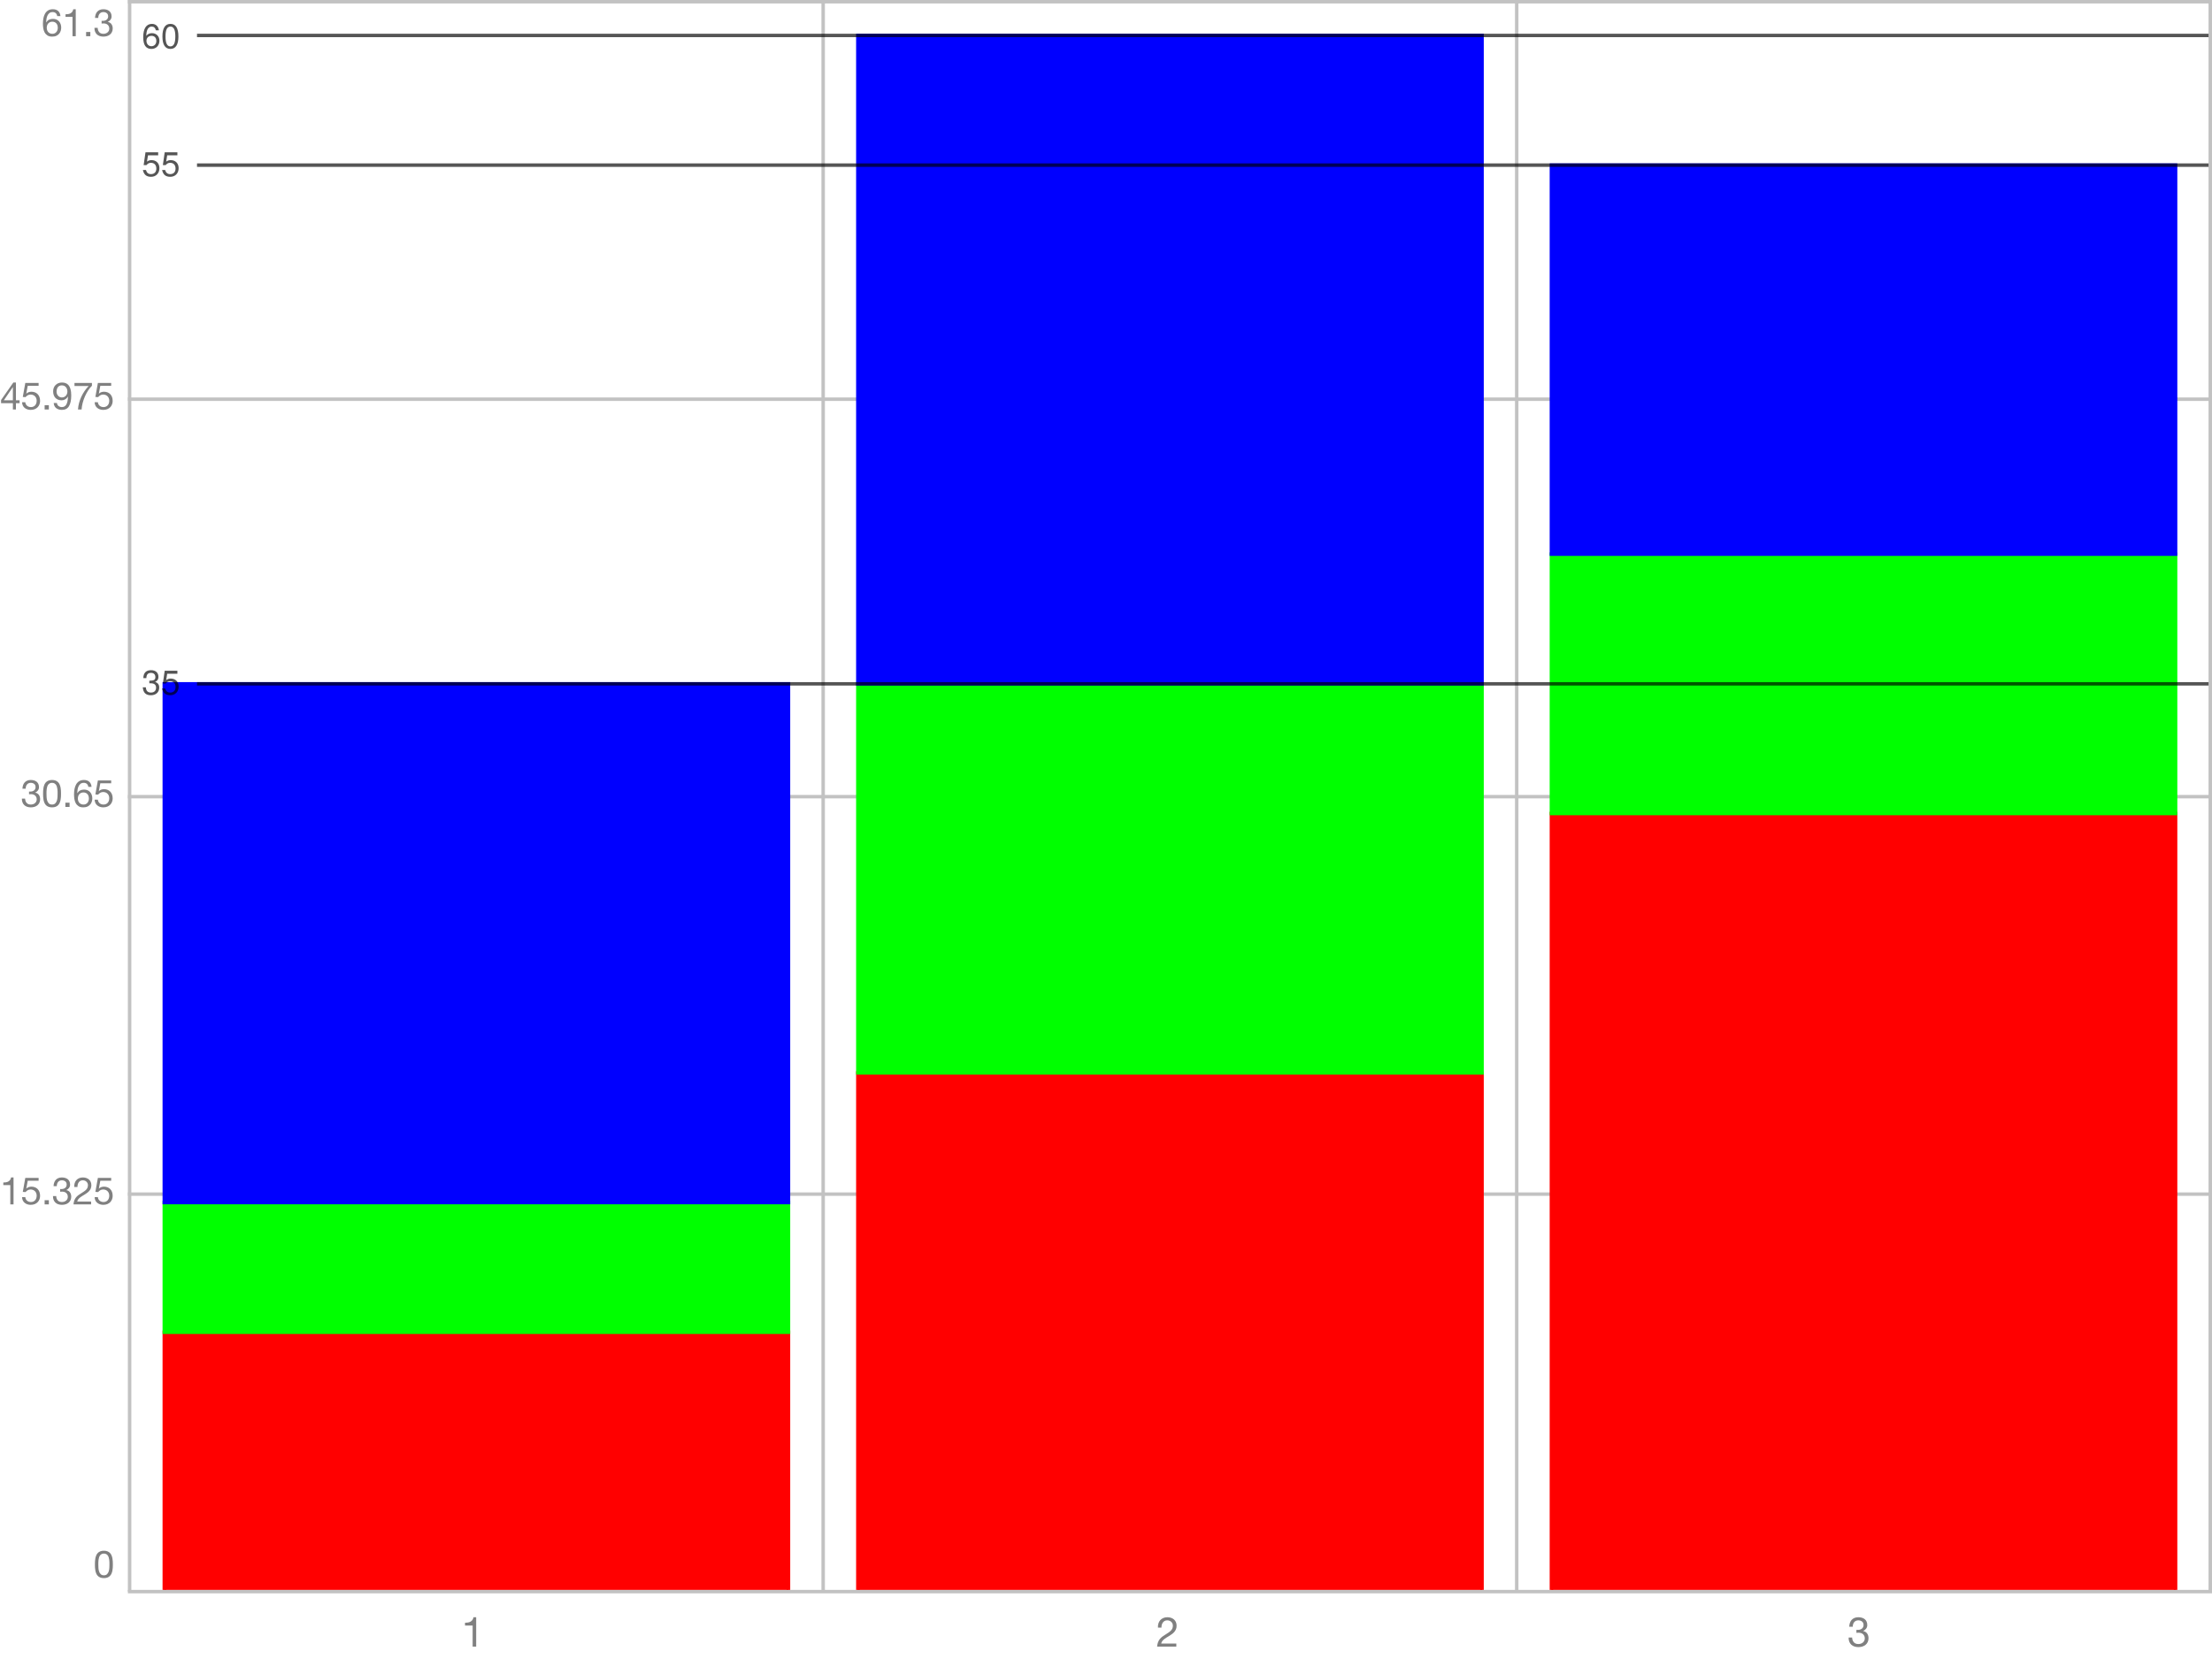
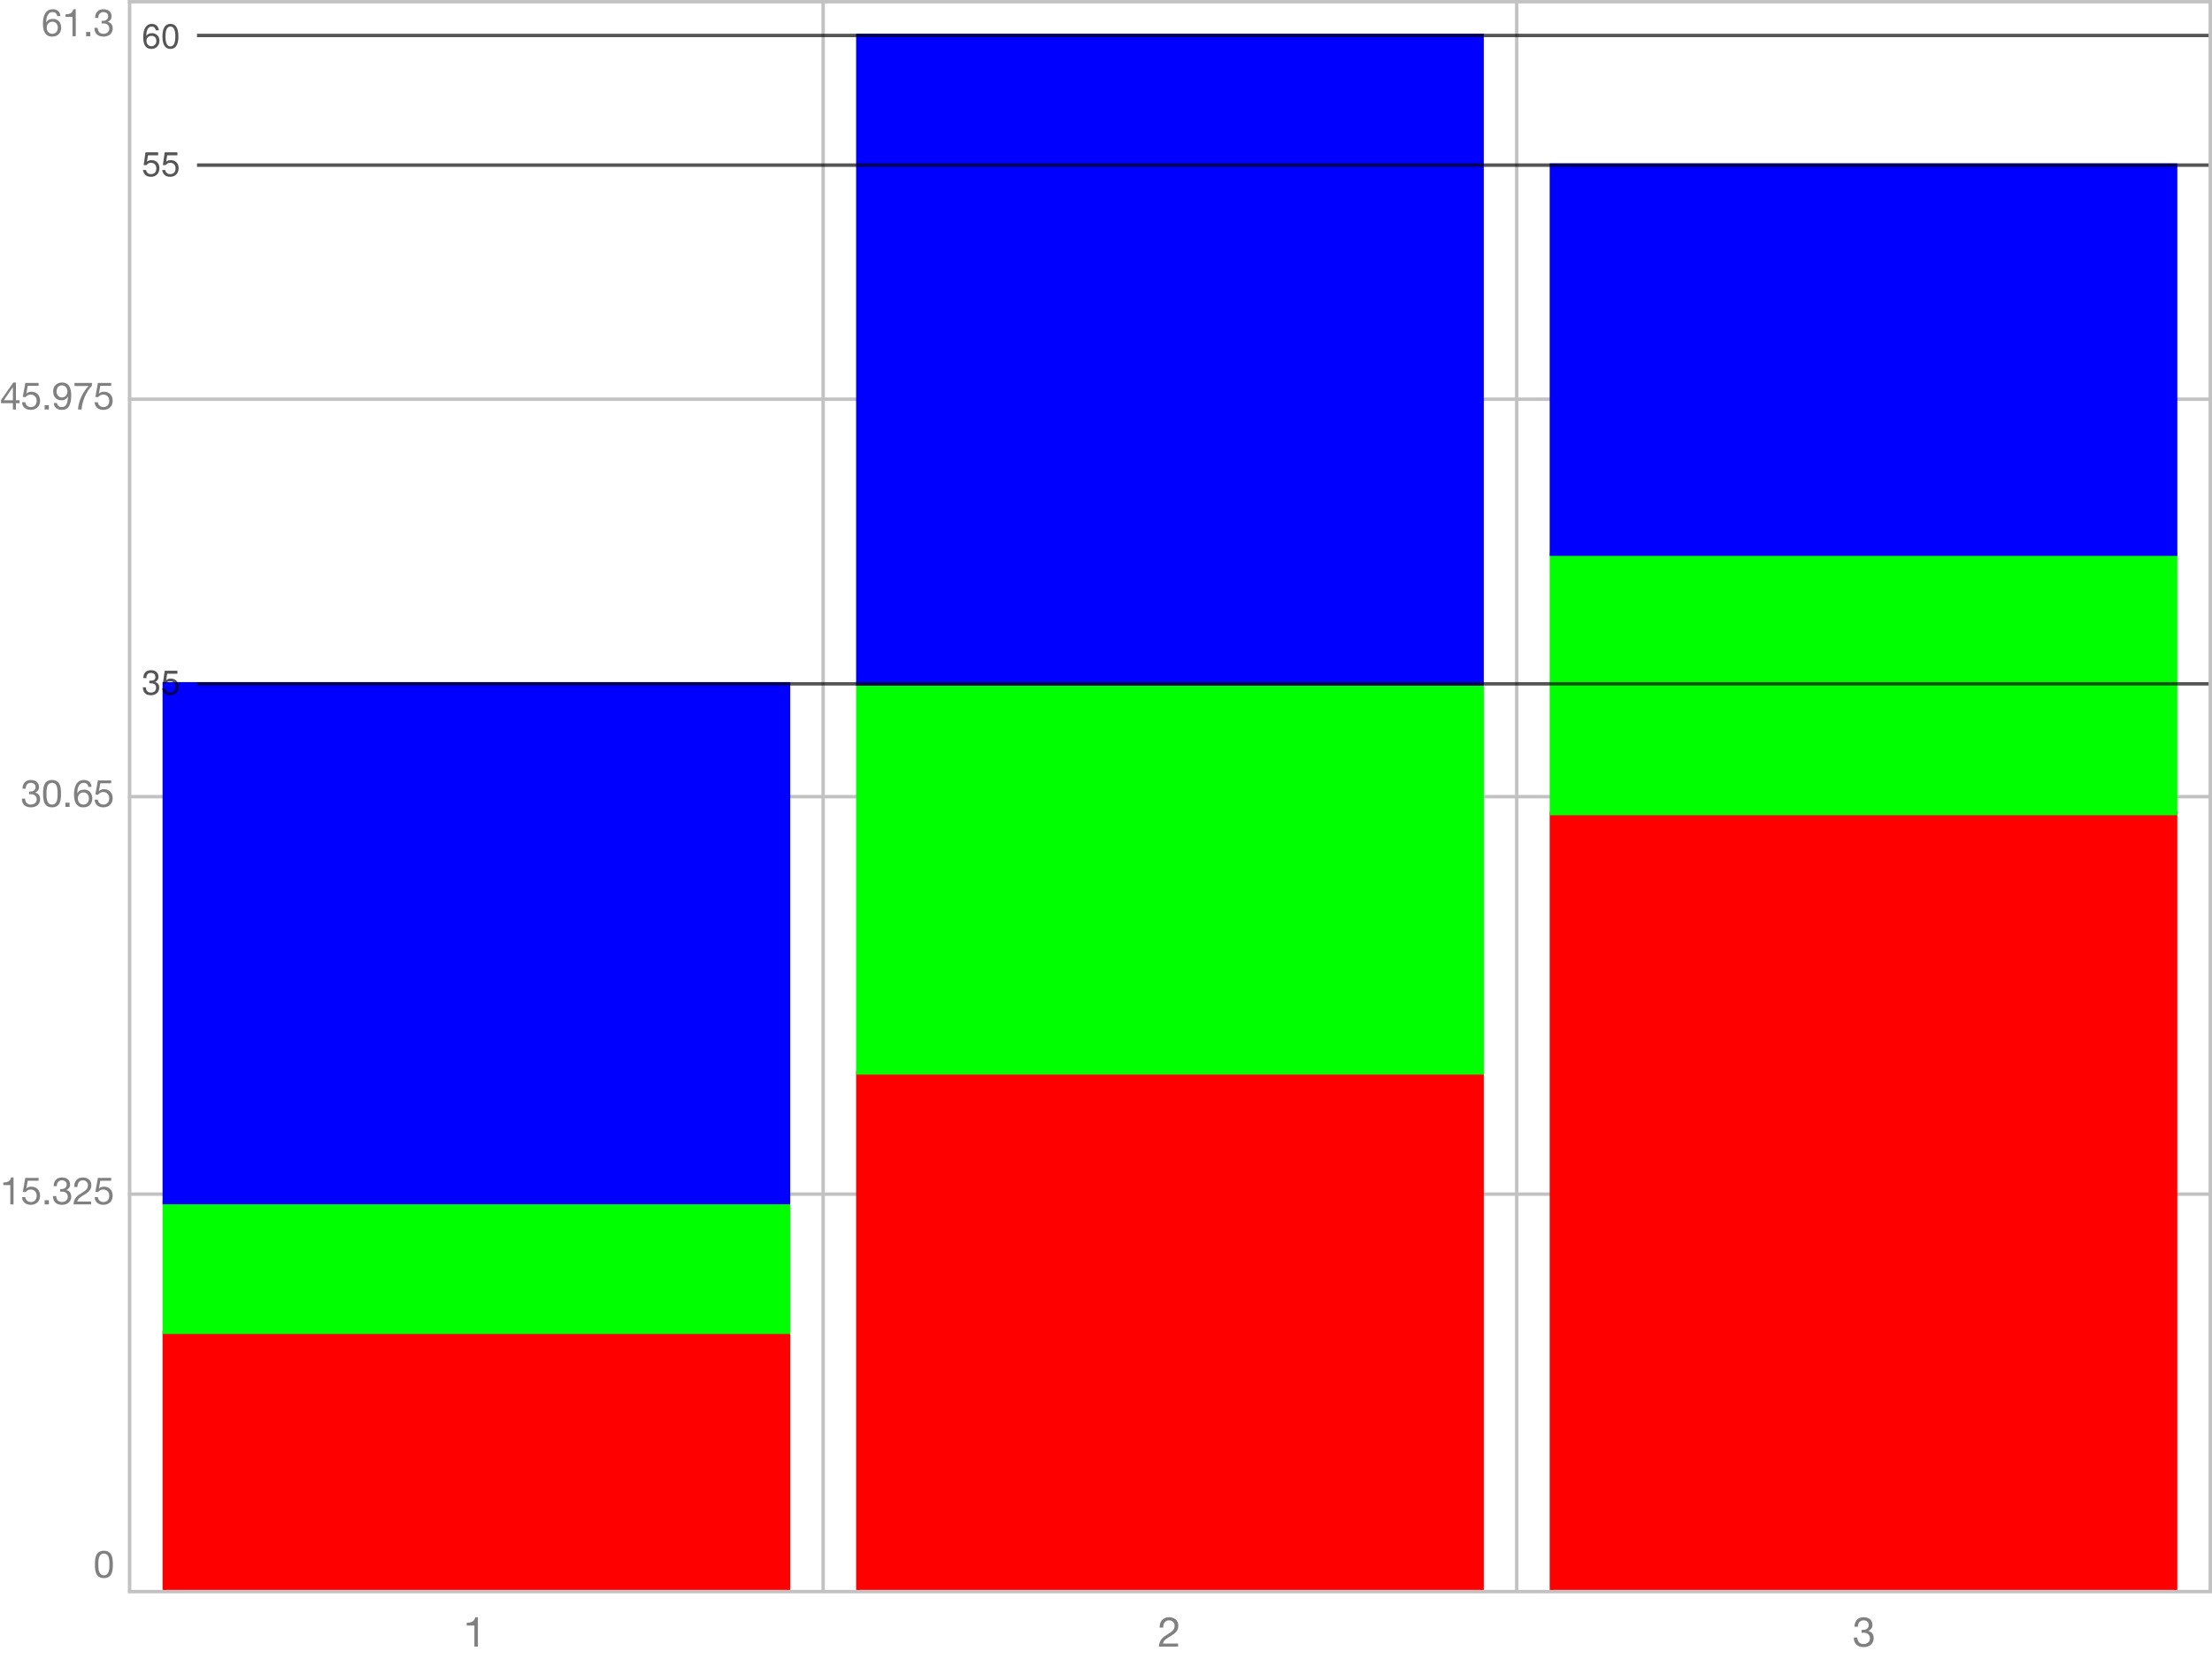
<svg xmlns="http://www.w3.org/2000/svg" color-interpolation="auto" color-rendering="auto" fill="black" fill-opacity="1" font-family="'Dialog'" font-size="12px" font-style="normal" font-weight="normal" height="480" image-rendering="auto" shape-rendering="auto" stroke="black" stroke-dasharray="none" stroke-dashoffset="0" stroke-linecap="square" stroke-linejoin="miter" stroke-miterlimit="10" stroke-opacity="1" stroke-width="1" text-rendering="auto" width="640">
  <defs id="genericDefs" />
  <g>
    <defs id="defs1">
      <clipPath clipPathUnits="userSpaceOnUse" id="clipPath1">
-         <path d="M0 0 L200 0 L200 15 L0 15 L0 0 Z" />
+         <path d="M0 0 L7 0 L7 15 L0 15 L0 0 Z" />
      </clipPath>
      <clipPath clipPathUnits="userSpaceOnUse" id="clipPath2">
        <path d="M0 0 L33 0 L33 14 L0 14 L0 0 Z" />
      </clipPath>
      <clipPath clipPathUnits="userSpaceOnUse" id="clipPath3">
        <path d="M38 1 L639 1 L639 460 L38 460 L38 1 Z" />
      </clipPath>
      <clipPath clipPathUnits="userSpaceOnUse" id="clipPath4">
        <path d="M0 0 L0 13 L12 13 L12 0 Z" />
      </clipPath>
    </defs>
    <g color-interpolation="linearRGB" color-rendering="optimizeQuality" fill="rgb(194,194,194)" image-rendering="optimizeQuality" stroke="rgb(194,194,194)">
      <line fill="none" x1="37.5" x2="639.5" y1="0.5" y2="0.5" />
      <line fill="none" x1="37.5" x2="639.5" y1="115.5" y2="115.5" />
      <line fill="none" x1="37.5" x2="639.5" y1="230.5" y2="230.5" />
      <line fill="none" x1="37.5" x2="639.5" y1="345.5" y2="345.5" />
      <line fill="none" x1="37.5" x2="639.5" y1="460.5" y2="460.5" />
      <line fill="none" x1="37.5" x2="37.5" y1="0.5" y2="460" />
      <line fill="none" x1="238.167" x2="238.167" y1="0.5" y2="460" />
      <line fill="none" x1="438.833" x2="438.833" y1="0.5" y2="460" />
      <line fill="none" x1="639.5" x2="639.5" y1="0.5" y2="460" />
    </g>
-     <g color-interpolation="linearRGB" color-rendering="optimizeQuality" fill="gray" font-family="'Helvetica Neue'" image-rendering="optimizeQuality" stroke="gray" transform="translate(37,465)">
-       <path clip-path="url(#clipPath1)" d="M100.772 11.424 L100.772 2.916 L99.992 2.916 Q99.908 3.396 99.68 3.708 Q99.452 4.02 99.122 4.2 Q98.792 4.38 98.384 4.446 Q97.976 4.512 97.544 4.512 L97.544 5.328 L99.752 5.328 L99.752 11.424 Z" stroke="none" />
+     <g color-interpolation="linearRGB" color-rendering="optimizeQuality" fill="gray" font-family="'Helvetica Neue'" image-rendering="optimizeQuality" stroke="gray" transform="translate(134,465)">
+       <path clip-path="url(#clipPath1)" d="M4.272 11.424 L4.272 2.916 L3.492 2.916 Q3.408 3.396 3.18 3.708 Q2.952 4.02 2.622 4.2 Q2.292 4.38 1.884 4.446 Q1.476 4.512 1.044 4.512 L1.044 5.328 L3.252 5.328 L3.252 11.424 Z" stroke="none" />
    </g>
-     <g color-interpolation="linearRGB" color-rendering="optimizeQuality" fill="gray" font-family="'Helvetica Neue'" image-rendering="optimizeQuality" stroke="gray" transform="translate(238,465)">
-       <path clip-path="url(#clipPath1)" d="M97.028 5.928 L98.048 5.928 Q98.036 5.544 98.126 5.166 Q98.216 4.788 98.42 4.488 Q98.624 4.188 98.942 4.002 Q99.26 3.816 99.704 3.816 Q100.04 3.816 100.34 3.924 Q100.64 4.032 100.862 4.236 Q101.084 4.44 101.216 4.722 Q101.348 5.004 101.348 5.352 Q101.348 5.796 101.21 6.132 Q101.072 6.468 100.802 6.756 Q100.532 7.044 100.124 7.326 Q99.716 7.608 99.176 7.944 Q98.732 8.208 98.324 8.508 Q97.916 8.808 97.592 9.204 Q97.268 9.6 97.058 10.134 Q96.848 10.668 96.788 11.424 L102.344 11.424 L102.344 10.524 L97.976 10.524 Q98.048 10.128 98.282 9.822 Q98.516 9.516 98.846 9.252 Q99.176 8.988 99.572 8.754 Q99.968 8.52 100.364 8.28 Q100.76 8.028 101.132 7.752 Q101.504 7.476 101.792 7.134 Q102.08 6.792 102.254 6.36 Q102.428 5.928 102.428 5.364 Q102.428 4.764 102.218 4.308 Q102.008 3.852 101.648 3.546 Q101.288 3.24 100.802 3.078 Q100.316 2.916 99.764 2.916 Q99.092 2.916 98.564 3.144 Q98.036 3.372 97.682 3.774 Q97.328 4.176 97.16 4.728 Q96.992 5.28 97.028 5.928 Z" stroke="none" />
+     <g color-interpolation="linearRGB" color-rendering="optimizeQuality" fill="gray" font-family="'Helvetica Neue'" image-rendering="optimizeQuality" stroke="gray" transform="translate(335,465)">
+       <path clip-path="url(#clipPath1)" d="M0.528 5.928 L1.548 5.928 Q1.536 5.544 1.626 5.166 Q1.716 4.788 1.92 4.488 Q2.124 4.188 2.442 4.002 Q2.76 3.816 3.204 3.816 Q3.54 3.816 3.84 3.924 Q4.14 4.032 4.362 4.236 Q4.584 4.44 4.716 4.722 Q4.848 5.004 4.848 5.352 Q4.848 5.796 4.71 6.132 Q4.572 6.468 4.302 6.756 Q4.032 7.044 3.624 7.326 Q3.216 7.608 2.676 7.944 Q2.232 8.208 1.824 8.508 Q1.416 8.808 1.092 9.204 Q0.768 9.6 0.558 10.134 Q0.348 10.668 0.288 11.424 L5.844 11.424 L5.844 10.524 L1.476 10.524 Q1.548 10.128 1.782 9.822 Q2.016 9.516 2.346 9.252 Q2.676 8.988 3.072 8.754 Q3.468 8.52 3.864 8.28 Q4.26 8.028 4.632 7.752 Q5.004 7.476 5.292 7.134 Q5.58 6.792 5.754 6.36 Q5.928 5.928 5.928 5.364 Q5.928 4.764 5.718 4.308 Q5.508 3.852 5.148 3.546 Q4.788 3.24 4.302 3.078 Q3.816 2.916 3.264 2.916 Q2.592 2.916 2.064 3.144 Q1.536 3.372 1.182 3.774 Q0.828 4.176 0.66 4.728 Q0.492 5.28 0.528 5.928 Z" stroke="none" />
    </g>
-     <g color-interpolation="linearRGB" color-rendering="optimizeQuality" fill="gray" font-family="'Helvetica Neue'" image-rendering="optimizeQuality" stroke="gray" transform="translate(438,465)">
-       <path clip-path="url(#clipPath1)" d="M99.116 6.564 L99.116 7.428 Q99.404 7.392 99.728 7.392 Q100.112 7.392 100.442 7.494 Q100.772 7.596 101.012 7.806 Q101.252 8.016 101.396 8.322 Q101.54 8.628 101.54 9.024 Q101.54 9.408 101.39 9.714 Q101.24 10.02 100.988 10.23 Q100.736 10.44 100.4 10.554 Q100.064 10.668 99.692 10.668 Q98.816 10.668 98.36 10.146 Q97.904 9.624 97.88 8.796 L96.86 8.796 Q96.848 9.456 97.046 9.972 Q97.244 10.488 97.616 10.842 Q97.988 11.196 98.516 11.376 Q99.044 11.556 99.692 11.556 Q100.292 11.556 100.826 11.394 Q101.36 11.232 101.756 10.908 Q102.152 10.584 102.386 10.098 Q102.62 9.612 102.62 8.976 Q102.62 8.208 102.242 7.644 Q101.864 7.08 101.084 6.912 L101.084 6.888 Q101.588 6.66 101.924 6.216 Q102.26 5.772 102.26 5.196 Q102.26 4.608 102.062 4.176 Q101.864 3.744 101.516 3.468 Q101.168 3.192 100.694 3.054 Q100.22 2.916 99.668 2.916 Q99.032 2.916 98.546 3.12 Q98.06 3.324 97.736 3.684 Q97.412 4.044 97.238 4.548 Q97.064 5.052 97.04 5.664 L98.06 5.664 Q98.06 5.292 98.156 4.956 Q98.252 4.62 98.45 4.368 Q98.648 4.116 98.954 3.966 Q99.26 3.816 99.668 3.816 Q100.316 3.816 100.748 4.158 Q101.18 4.5 101.18 5.184 Q101.18 5.52 101.048 5.784 Q100.916 6.048 100.694 6.222 Q100.472 6.396 100.178 6.486 Q99.884 6.576 99.56 6.576 L99.344 6.576 Q99.284 6.576 99.224 6.576 Q99.176 6.576 99.116 6.564 Z" stroke="none" />
+     <g color-interpolation="linearRGB" color-rendering="optimizeQuality" fill="gray" font-family="'Helvetica Neue'" image-rendering="optimizeQuality" stroke="gray" transform="translate(536,465)">
+       <path clip-path="url(#clipPath1)" d="M2.616 6.564 L2.616 7.428 Q2.904 7.392 3.228 7.392 Q3.612 7.392 3.942 7.494 Q4.272 7.596 4.512 7.806 Q4.752 8.016 4.896 8.322 Q5.04 8.628 5.04 9.024 Q5.04 9.408 4.89 9.714 Q4.74 10.02 4.488 10.23 Q4.236 10.44 3.9 10.554 Q3.564 10.668 3.192 10.668 Q2.316 10.668 1.86 10.146 Q1.404 9.624 1.38 8.796 L0.36 8.796 Q0.348 9.456 0.546 9.972 Q0.744 10.488 1.116 10.842 Q1.488 11.196 2.016 11.376 Q2.544 11.556 3.192 11.556 Q3.792 11.556 4.326 11.394 Q4.86 11.232 5.256 10.908 Q5.652 10.584 5.886 10.098 Q6.12 9.612 6.12 8.976 Q6.12 8.208 5.742 7.644 Q5.364 7.08 4.584 6.912 L4.584 6.888 Q5.088 6.66 5.424 6.216 Q5.76 5.772 5.76 5.196 Q5.76 4.608 5.562 4.176 Q5.364 3.744 5.016 3.468 Q4.668 3.192 4.194 3.054 Q3.72 2.916 3.168 2.916 Q2.532 2.916 2.046 3.12 Q1.56 3.324 1.236 3.684 Q0.912 4.044 0.738 4.548 Q0.564 5.052 0.54 5.664 L1.56 5.664 Q1.56 5.292 1.656 4.956 Q1.752 4.62 1.95 4.368 Q2.148 4.116 2.454 3.966 Q2.76 3.816 3.168 3.816 Q3.816 3.816 4.248 4.158 Q4.68 4.5 4.68 5.184 Q4.68 5.52 4.548 5.784 Q4.416 6.048 4.194 6.222 Q3.972 6.396 3.678 6.486 Q3.384 6.576 3.06 6.576 L2.844 6.576 Q2.784 6.576 2.724 6.576 Q2.676 6.576 2.616 6.564 Z" stroke="none" />
    </g>
    <g color-interpolation="linearRGB" color-rendering="optimizeQuality" fill="gray" font-family="'Helvetica Neue'" font-size="11px" image-rendering="optimizeQuality" stroke="gray" transform="translate(0,446)">
      <path clip-path="url(#clipPath2)" d="M28.452 6.633 Q28.452 6.347 28.457 6 Q28.463 5.654 28.512 5.308 Q28.562 4.961 28.655 4.631 Q28.749 4.301 28.93 4.053 Q29.112 3.806 29.387 3.652 Q29.662 3.498 30.058 3.498 Q30.454 3.498 30.729 3.652 Q31.004 3.806 31.186 4.053 Q31.367 4.301 31.46 4.631 Q31.554 4.961 31.604 5.308 Q31.653 5.654 31.659 6 Q31.664 6.347 31.664 6.633 Q31.664 7.073 31.637 7.617 Q31.609 8.162 31.46 8.64 Q31.312 9.119 30.982 9.449 Q30.652 9.779 30.058 9.779 Q29.464 9.779 29.134 9.449 Q28.804 9.119 28.655 8.64 Q28.507 8.162 28.48 7.617 Q28.452 7.073 28.452 6.633 ZM27.462 6.644 Q27.462 7.073 27.484 7.535 Q27.506 7.997 27.594 8.437 Q27.682 8.877 27.847 9.268 Q28.012 9.658 28.298 9.955 Q28.584 10.252 29.018 10.422 Q29.453 10.593 30.058 10.593 Q30.674 10.593 31.103 10.422 Q31.532 10.252 31.818 9.955 Q32.104 9.658 32.269 9.268 Q32.434 8.877 32.522 8.437 Q32.61 7.997 32.632 7.535 Q32.654 7.073 32.654 6.644 Q32.654 6.215 32.632 5.753 Q32.61 5.291 32.522 4.851 Q32.434 4.411 32.269 4.015 Q32.104 3.619 31.818 3.322 Q31.532 3.025 31.098 2.849 Q30.663 2.673 30.058 2.673 Q29.453 2.673 29.018 2.849 Q28.584 3.025 28.298 3.322 Q28.012 3.619 27.847 4.015 Q27.682 4.411 27.594 4.851 Q27.506 5.291 27.484 5.753 Q27.462 6.215 27.462 6.644 Z" stroke="none" />
    </g>
    <g color-interpolation="linearRGB" color-rendering="optimizeQuality" fill="gray" font-family="'Helvetica Neue'" font-size="11px" image-rendering="optimizeQuality" stroke="gray" transform="translate(0,338)">
      <path clip-path="url(#clipPath2)" d="M3.916 10.472 L3.916 2.673 L3.201 2.673 Q3.124 3.113 2.915 3.399 Q2.706 3.685 2.404 3.85 Q2.101 4.015 1.727 4.075 Q1.353 4.136 0.957 4.136 L0.957 4.884 L2.981 4.884 L2.981 10.472 ZM11.17 3.63 L11.17 2.805 L7.32 2.805 L6.594 6.853 L7.397 6.897 Q7.672 6.567 8.03 6.364 Q8.387 6.16 8.849 6.16 Q9.245 6.16 9.569 6.292 Q9.894 6.424 10.125 6.66 Q10.356 6.897 10.482 7.221 Q10.609 7.546 10.609 7.931 Q10.609 8.393 10.477 8.739 Q10.345 9.086 10.12 9.317 Q9.894 9.548 9.591 9.664 Q9.289 9.779 8.959 9.779 Q8.607 9.779 8.316 9.675 Q8.024 9.57 7.809 9.377 Q7.595 9.185 7.468 8.927 Q7.342 8.668 7.32 8.371 L6.385 8.371 Q6.396 8.899 6.594 9.317 Q6.792 9.735 7.133 10.015 Q7.474 10.296 7.92 10.444 Q8.365 10.593 8.871 10.593 Q9.553 10.593 10.065 10.379 Q10.576 10.164 10.917 9.801 Q11.258 9.438 11.428 8.97 Q11.599 8.503 11.599 8.008 Q11.599 7.337 11.401 6.837 Q11.203 6.336 10.862 6 Q10.521 5.665 10.059 5.5 Q9.597 5.335 9.08 5.335 Q8.684 5.335 8.283 5.473 Q7.881 5.61 7.628 5.896 L7.606 5.874 L8.024 3.63 ZM12.913 9.251 L12.913 10.472 L14.134 10.472 L14.134 9.251 ZM17.398 6.017 L17.398 6.809 Q17.662 6.776 17.959 6.776 Q18.311 6.776 18.613 6.87 Q18.916 6.963 19.136 7.155 Q19.356 7.348 19.488 7.628 Q19.62 7.909 19.62 8.272 Q19.62 8.624 19.483 8.905 Q19.345 9.185 19.114 9.377 Q18.883 9.57 18.575 9.675 Q18.267 9.779 17.926 9.779 Q17.123 9.779 16.705 9.3 Q16.287 8.822 16.265 8.063 L15.33 8.063 Q15.319 8.668 15.501 9.141 Q15.682 9.614 16.023 9.938 Q16.364 10.263 16.848 10.428 Q17.332 10.593 17.926 10.593 Q18.476 10.593 18.965 10.444 Q19.455 10.296 19.818 9.999 Q20.181 9.702 20.395 9.257 Q20.61 8.811 20.61 8.228 Q20.61 7.524 20.264 7.007 Q19.917 6.49 19.202 6.336 L19.202 6.314 Q19.664 6.105 19.972 5.698 Q20.28 5.291 20.28 4.763 Q20.28 4.224 20.099 3.828 Q19.917 3.432 19.598 3.179 Q19.279 2.926 18.845 2.8 Q18.41 2.673 17.904 2.673 Q17.321 2.673 16.875 2.86 Q16.43 3.047 16.133 3.377 Q15.836 3.707 15.677 4.169 Q15.517 4.631 15.495 5.192 L16.43 5.192 Q16.43 4.851 16.518 4.543 Q16.606 4.235 16.788 4.004 Q16.969 3.773 17.25 3.635 Q17.53 3.498 17.904 3.498 Q18.498 3.498 18.894 3.812 Q19.29 4.125 19.29 4.752 Q19.29 5.06 19.169 5.302 Q19.048 5.544 18.845 5.704 Q18.641 5.863 18.372 5.946 Q18.102 6.028 17.805 6.028 L17.607 6.028 Q17.552 6.028 17.497 6.028 Q17.453 6.028 17.398 6.017 ZM21.484 5.434 L22.419 5.434 Q22.408 5.082 22.491 4.736 Q22.573 4.389 22.76 4.114 Q22.947 3.839 23.238 3.668 Q23.53 3.498 23.937 3.498 Q24.245 3.498 24.52 3.597 Q24.795 3.696 24.998 3.883 Q25.202 4.07 25.323 4.329 Q25.444 4.587 25.444 4.906 Q25.444 5.313 25.317 5.621 Q25.191 5.929 24.944 6.193 Q24.696 6.457 24.322 6.715 Q23.948 6.974 23.453 7.282 Q23.046 7.524 22.672 7.799 Q22.298 8.074 22.001 8.437 Q21.704 8.8 21.512 9.29 Q21.319 9.779 21.264 10.472 L26.357 10.472 L26.357 9.647 L22.353 9.647 Q22.419 9.284 22.634 9.004 Q22.848 8.723 23.151 8.481 Q23.453 8.239 23.816 8.024 Q24.179 7.81 24.542 7.59 Q24.905 7.359 25.246 7.106 Q25.587 6.853 25.851 6.54 Q26.115 6.226 26.274 5.83 Q26.434 5.434 26.434 4.917 Q26.434 4.367 26.241 3.949 Q26.049 3.531 25.719 3.251 Q25.389 2.97 24.944 2.821 Q24.498 2.673 23.992 2.673 Q23.376 2.673 22.892 2.882 Q22.408 3.091 22.084 3.459 Q21.759 3.828 21.605 4.334 Q21.451 4.84 21.484 5.434 ZM32.17 3.63 L32.17 2.805 L28.32 2.805 L27.594 6.853 L28.397 6.897 Q28.672 6.567 29.029 6.364 Q29.387 6.16 29.849 6.16 Q30.245 6.16 30.57 6.292 Q30.894 6.424 31.125 6.66 Q31.356 6.897 31.483 7.221 Q31.609 7.546 31.609 7.931 Q31.609 8.393 31.477 8.739 Q31.345 9.086 31.119 9.317 Q30.894 9.548 30.591 9.664 Q30.289 9.779 29.959 9.779 Q29.607 9.779 29.316 9.675 Q29.024 9.57 28.809 9.377 Q28.595 9.185 28.468 8.927 Q28.342 8.668 28.32 8.371 L27.385 8.371 Q27.396 8.899 27.594 9.317 Q27.792 9.735 28.133 10.015 Q28.474 10.296 28.919 10.444 Q29.365 10.593 29.871 10.593 Q30.553 10.593 31.064 10.379 Q31.576 10.164 31.917 9.801 Q32.258 9.438 32.428 8.97 Q32.599 8.503 32.599 8.008 Q32.599 7.337 32.401 6.837 Q32.203 6.336 31.862 6 Q31.521 5.665 31.059 5.5 Q30.597 5.335 30.08 5.335 Q29.684 5.335 29.282 5.473 Q28.881 5.61 28.628 5.896 L28.606 5.874 L29.024 3.63 Z" stroke="none" />
    </g>
    <g color-interpolation="linearRGB" color-rendering="optimizeQuality" fill="gray" font-family="'Helvetica Neue'" font-size="11px" image-rendering="optimizeQuality" stroke="gray" transform="translate(0,223)">
      <path clip-path="url(#clipPath2)" d="M8.398 6.017 L8.398 6.809 Q8.662 6.776 8.959 6.776 Q9.311 6.776 9.614 6.87 Q9.916 6.963 10.136 7.155 Q10.356 7.348 10.488 7.628 Q10.62 7.909 10.62 8.272 Q10.62 8.624 10.482 8.905 Q10.345 9.185 10.114 9.377 Q9.883 9.57 9.575 9.675 Q9.267 9.779 8.926 9.779 Q8.123 9.779 7.705 9.3 Q7.287 8.822 7.265 8.063 L6.33 8.063 Q6.319 8.668 6.5 9.141 Q6.682 9.614 7.023 9.938 Q7.364 10.263 7.848 10.428 Q8.332 10.593 8.926 10.593 Q9.476 10.593 9.966 10.444 Q10.455 10.296 10.818 9.999 Q11.181 9.702 11.396 9.257 Q11.61 8.811 11.61 8.228 Q11.61 7.524 11.264 7.007 Q10.917 6.49 10.202 6.336 L10.202 6.314 Q10.664 6.105 10.972 5.698 Q11.28 5.291 11.28 4.763 Q11.28 4.224 11.098 3.828 Q10.917 3.432 10.598 3.179 Q10.279 2.926 9.845 2.8 Q9.41 2.673 8.904 2.673 Q8.321 2.673 7.875 2.86 Q7.43 3.047 7.133 3.377 Q6.836 3.707 6.676 4.169 Q6.517 4.631 6.495 5.192 L7.43 5.192 Q7.43 4.851 7.518 4.543 Q7.606 4.235 7.787 4.004 Q7.969 3.773 8.249 3.635 Q8.53 3.498 8.904 3.498 Q9.498 3.498 9.894 3.812 Q10.29 4.125 10.29 4.752 Q10.29 5.06 10.169 5.302 Q10.048 5.544 9.845 5.704 Q9.641 5.863 9.371 5.946 Q9.102 6.028 8.805 6.028 L8.607 6.028 Q8.552 6.028 8.497 6.028 Q8.453 6.028 8.398 6.017 ZM13.452 6.633 Q13.452 6.347 13.457 6 Q13.463 5.654 13.512 5.308 Q13.562 4.961 13.655 4.631 Q13.749 4.301 13.931 4.053 Q14.112 3.806 14.387 3.652 Q14.662 3.498 15.058 3.498 Q15.454 3.498 15.729 3.652 Q16.004 3.806 16.186 4.053 Q16.367 4.301 16.46 4.631 Q16.554 4.961 16.604 5.308 Q16.653 5.654 16.659 6 Q16.664 6.347 16.664 6.633 Q16.664 7.073 16.637 7.617 Q16.609 8.162 16.46 8.64 Q16.312 9.119 15.982 9.449 Q15.652 9.779 15.058 9.779 Q14.464 9.779 14.134 9.449 Q13.804 9.119 13.655 8.64 Q13.507 8.162 13.479 7.617 Q13.452 7.073 13.452 6.633 ZM12.462 6.644 Q12.462 7.073 12.484 7.535 Q12.506 7.997 12.594 8.437 Q12.682 8.877 12.847 9.268 Q13.012 9.658 13.298 9.955 Q13.584 10.252 14.018 10.422 Q14.453 10.593 15.058 10.593 Q15.674 10.593 16.103 10.422 Q16.532 10.252 16.818 9.955 Q17.104 9.658 17.269 9.268 Q17.434 8.877 17.522 8.437 Q17.61 7.997 17.632 7.535 Q17.654 7.073 17.654 6.644 Q17.654 6.215 17.632 5.753 Q17.61 5.291 17.522 4.851 Q17.434 4.411 17.269 4.015 Q17.104 3.619 16.818 3.322 Q16.532 3.025 16.098 2.849 Q15.663 2.673 15.058 2.673 Q14.453 2.673 14.018 2.849 Q13.584 3.025 13.298 3.322 Q13.012 3.619 12.847 4.015 Q12.682 4.411 12.594 4.851 Q12.506 5.291 12.484 5.753 Q12.462 6.215 12.462 6.644 ZM18.913 9.251 L18.913 10.472 L20.134 10.472 L20.134 9.251 ZM25.554 4.664 L26.489 4.664 Q26.401 3.696 25.829 3.184 Q25.257 2.673 24.289 2.673 Q23.453 2.673 22.903 3.025 Q22.353 3.377 22.023 3.96 Q21.693 4.543 21.555 5.296 Q21.418 6.05 21.418 6.853 Q21.418 7.469 21.512 8.129 Q21.605 8.789 21.891 9.339 Q22.177 9.889 22.705 10.241 Q23.233 10.593 24.102 10.593 Q24.839 10.593 25.34 10.345 Q25.84 10.098 26.142 9.719 Q26.445 9.339 26.577 8.877 Q26.709 8.415 26.709 7.986 Q26.709 7.447 26.544 6.985 Q26.379 6.523 26.076 6.182 Q25.774 5.841 25.328 5.649 Q24.883 5.456 24.322 5.456 Q23.684 5.456 23.195 5.698 Q22.705 5.94 22.375 6.479 L22.353 6.457 Q22.364 6.006 22.441 5.489 Q22.518 4.972 22.721 4.527 Q22.925 4.081 23.288 3.789 Q23.651 3.498 24.245 3.498 Q24.806 3.498 25.147 3.817 Q25.488 4.136 25.554 4.664 ZM24.146 6.281 Q24.542 6.281 24.839 6.424 Q25.136 6.567 25.334 6.803 Q25.532 7.04 25.625 7.364 Q25.719 7.689 25.719 8.052 Q25.719 8.393 25.614 8.707 Q25.51 9.02 25.312 9.262 Q25.114 9.504 24.823 9.642 Q24.531 9.779 24.146 9.779 Q23.761 9.779 23.459 9.642 Q23.156 9.504 22.953 9.273 Q22.749 9.042 22.639 8.723 Q22.529 8.404 22.529 8.041 Q22.529 7.678 22.634 7.354 Q22.738 7.029 22.947 6.793 Q23.156 6.556 23.453 6.418 Q23.75 6.281 24.146 6.281 ZM32.17 3.63 L32.17 2.805 L28.32 2.805 L27.594 6.853 L28.397 6.897 Q28.672 6.567 29.029 6.364 Q29.387 6.16 29.849 6.16 Q30.245 6.16 30.57 6.292 Q30.894 6.424 31.125 6.66 Q31.356 6.897 31.483 7.221 Q31.609 7.546 31.609 7.931 Q31.609 8.393 31.477 8.739 Q31.345 9.086 31.119 9.317 Q30.894 9.548 30.591 9.664 Q30.289 9.779 29.959 9.779 Q29.607 9.779 29.316 9.675 Q29.024 9.57 28.809 9.377 Q28.595 9.185 28.468 8.927 Q28.342 8.668 28.32 8.371 L27.385 8.371 Q27.396 8.899 27.594 9.317 Q27.792 9.735 28.133 10.015 Q28.474 10.296 28.919 10.444 Q29.365 10.593 29.871 10.593 Q30.553 10.593 31.064 10.379 Q31.576 10.164 31.917 9.801 Q32.258 9.438 32.428 8.97 Q32.599 8.503 32.599 8.008 Q32.599 7.337 32.401 6.837 Q32.203 6.336 31.862 6 Q31.521 5.665 31.059 5.5 Q30.597 5.335 30.08 5.335 Q29.684 5.335 29.282 5.473 Q28.881 5.61 28.628 5.896 L28.606 5.874 L29.024 3.63 Z" stroke="none" />
    </g>
    <g color-interpolation="linearRGB" color-rendering="optimizeQuality" fill="gray" font-family="'Helvetica Neue'" font-size="11px" image-rendering="optimizeQuality" stroke="gray" transform="translate(0,108)">
      <path clip-path="url(#clipPath2)" d="M3.729 7.821 L1.111 7.821 L3.707 4.004 L3.729 4.004 ZM4.609 7.821 L4.609 2.673 L3.861 2.673 L0.308 7.744 L0.308 8.646 L3.729 8.646 L3.729 10.472 L4.609 10.472 L4.609 8.646 L5.665 8.646 L5.665 7.821 ZM11.17 3.63 L11.17 2.805 L7.32 2.805 L6.594 6.853 L7.397 6.897 Q7.672 6.567 8.03 6.364 Q8.387 6.16 8.849 6.16 Q9.245 6.16 9.569 6.292 Q9.894 6.424 10.125 6.66 Q10.356 6.897 10.482 7.221 Q10.609 7.546 10.609 7.931 Q10.609 8.393 10.477 8.739 Q10.345 9.086 10.12 9.317 Q9.894 9.548 9.591 9.664 Q9.289 9.779 8.959 9.779 Q8.607 9.779 8.316 9.675 Q8.024 9.57 7.809 9.377 Q7.595 9.185 7.468 8.927 Q7.342 8.668 7.32 8.371 L6.385 8.371 Q6.396 8.899 6.594 9.317 Q6.792 9.735 7.133 10.015 Q7.474 10.296 7.92 10.444 Q8.365 10.593 8.871 10.593 Q9.553 10.593 10.065 10.379 Q10.576 10.164 10.917 9.801 Q11.258 9.438 11.428 8.97 Q11.599 8.503 11.599 8.008 Q11.599 7.337 11.401 6.837 Q11.203 6.336 10.862 6 Q10.521 5.665 10.059 5.5 Q9.597 5.335 9.08 5.335 Q8.684 5.335 8.283 5.473 Q7.881 5.61 7.628 5.896 L7.606 5.874 L8.024 3.63 ZM12.913 9.251 L12.913 10.472 L14.134 10.472 L14.134 9.251 ZM16.474 8.591 L15.539 8.591 Q15.627 9.603 16.276 10.098 Q16.925 10.593 17.904 10.593 Q19.323 10.593 19.966 9.509 Q20.61 8.426 20.61 6.402 Q20.61 5.291 20.395 4.571 Q20.181 3.85 19.818 3.432 Q19.455 3.014 18.971 2.844 Q18.487 2.673 17.937 2.673 Q17.376 2.673 16.903 2.86 Q16.43 3.047 16.089 3.382 Q15.748 3.718 15.561 4.186 Q15.374 4.653 15.374 5.214 Q15.374 5.786 15.534 6.27 Q15.693 6.754 16.006 7.095 Q16.32 7.436 16.782 7.628 Q17.244 7.821 17.838 7.821 Q18.41 7.821 18.894 7.529 Q19.378 7.238 19.642 6.743 L19.664 6.765 Q19.62 8.294 19.191 9.037 Q18.762 9.779 17.904 9.779 Q17.343 9.779 16.936 9.471 Q16.529 9.163 16.474 8.591 ZM19.499 5.28 Q19.499 5.621 19.389 5.934 Q19.279 6.248 19.07 6.484 Q18.861 6.721 18.564 6.859 Q18.267 6.996 17.904 6.996 Q17.563 6.996 17.282 6.859 Q17.002 6.721 16.799 6.49 Q16.595 6.259 16.48 5.962 Q16.364 5.665 16.364 5.346 Q16.364 4.983 16.447 4.653 Q16.529 4.323 16.71 4.064 Q16.892 3.806 17.183 3.652 Q17.475 3.498 17.893 3.498 Q18.289 3.498 18.586 3.641 Q18.883 3.784 19.087 4.032 Q19.29 4.279 19.395 4.598 Q19.499 4.917 19.499 5.28 ZM26.599 3.608 L26.599 2.805 L21.55 2.805 L21.55 3.685 L25.642 3.685 Q25.026 4.334 24.492 5.104 Q23.959 5.874 23.552 6.737 Q23.145 7.601 22.887 8.541 Q22.628 9.482 22.562 10.472 L23.607 10.472 Q23.662 9.559 23.915 8.591 Q24.168 7.623 24.57 6.71 Q24.971 5.797 25.488 4.994 Q26.005 4.191 26.599 3.608 ZM32.17 3.63 L32.17 2.805 L28.32 2.805 L27.594 6.853 L28.397 6.897 Q28.672 6.567 29.029 6.364 Q29.387 6.16 29.849 6.16 Q30.245 6.16 30.57 6.292 Q30.894 6.424 31.125 6.66 Q31.356 6.897 31.483 7.221 Q31.609 7.546 31.609 7.931 Q31.609 8.393 31.477 8.739 Q31.345 9.086 31.119 9.317 Q30.894 9.548 30.591 9.664 Q30.289 9.779 29.959 9.779 Q29.607 9.779 29.316 9.675 Q29.024 9.57 28.809 9.377 Q28.595 9.185 28.468 8.927 Q28.342 8.668 28.32 8.371 L27.385 8.371 Q27.396 8.899 27.594 9.317 Q27.792 9.735 28.133 10.015 Q28.474 10.296 28.919 10.444 Q29.365 10.593 29.871 10.593 Q30.553 10.593 31.064 10.379 Q31.576 10.164 31.917 9.801 Q32.258 9.438 32.428 8.97 Q32.599 8.503 32.599 8.008 Q32.599 7.337 32.401 6.837 Q32.203 6.336 31.862 6 Q31.521 5.665 31.059 5.5 Q30.597 5.335 30.08 5.335 Q29.684 5.335 29.282 5.473 Q28.881 5.61 28.628 5.896 L28.606 5.874 L29.024 3.63 Z" stroke="none" />
    </g>
    <g color-interpolation="linearRGB" color-rendering="optimizeQuality" fill="gray" font-family="'Helvetica Neue'" font-size="11px" image-rendering="optimizeQuality" stroke="gray">
      <path clip-path="url(#clipPath2)" d="M16.554 4.664 L17.489 4.664 Q17.401 3.696 16.829 3.184 Q16.257 2.673 15.289 2.673 Q14.453 2.673 13.903 3.025 Q13.353 3.377 13.023 3.96 Q12.693 4.543 12.556 5.296 Q12.418 6.05 12.418 6.853 Q12.418 7.469 12.511 8.129 Q12.605 8.789 12.891 9.339 Q13.177 9.889 13.705 10.241 Q14.233 10.593 15.102 10.593 Q15.839 10.593 16.34 10.345 Q16.84 10.098 17.142 9.719 Q17.445 9.339 17.577 8.877 Q17.709 8.415 17.709 7.986 Q17.709 7.447 17.544 6.985 Q17.379 6.523 17.076 6.182 Q16.774 5.841 16.328 5.649 Q15.883 5.456 15.322 5.456 Q14.684 5.456 14.194 5.698 Q13.705 5.94 13.375 6.479 L13.353 6.457 Q13.364 6.006 13.441 5.489 Q13.518 4.972 13.722 4.527 Q13.925 4.081 14.288 3.789 Q14.651 3.498 15.245 3.498 Q15.806 3.498 16.147 3.817 Q16.488 4.136 16.554 4.664 ZM15.146 6.281 Q15.542 6.281 15.839 6.424 Q16.136 6.567 16.334 6.803 Q16.532 7.04 16.625 7.364 Q16.719 7.689 16.719 8.052 Q16.719 8.393 16.614 8.707 Q16.51 9.02 16.312 9.262 Q16.114 9.504 15.822 9.642 Q15.531 9.779 15.146 9.779 Q14.761 9.779 14.459 9.642 Q14.156 9.504 13.953 9.273 Q13.749 9.042 13.639 8.723 Q13.529 8.404 13.529 8.041 Q13.529 7.678 13.633 7.354 Q13.738 7.029 13.947 6.793 Q14.156 6.556 14.453 6.418 Q14.75 6.281 15.146 6.281 ZM21.916 10.472 L21.916 2.673 L21.201 2.673 Q21.124 3.113 20.915 3.399 Q20.706 3.685 20.404 3.85 Q20.101 4.015 19.727 4.075 Q19.353 4.136 18.957 4.136 L18.957 4.884 L20.981 4.884 L20.981 10.472 ZM24.913 9.251 L24.913 10.472 L26.134 10.472 L26.134 9.251 ZM29.398 6.017 L29.398 6.809 Q29.662 6.776 29.959 6.776 Q30.311 6.776 30.613 6.87 Q30.916 6.963 31.136 7.155 Q31.356 7.348 31.488 7.628 Q31.62 7.909 31.62 8.272 Q31.62 8.624 31.483 8.905 Q31.345 9.185 31.114 9.377 Q30.883 9.57 30.575 9.675 Q30.267 9.779 29.926 9.779 Q29.123 9.779 28.705 9.3 Q28.287 8.822 28.265 8.063 L27.33 8.063 Q27.319 8.668 27.5 9.141 Q27.682 9.614 28.023 9.938 Q28.364 10.263 28.848 10.428 Q29.332 10.593 29.926 10.593 Q30.476 10.593 30.965 10.444 Q31.455 10.296 31.818 9.999 Q32.181 9.702 32.395 9.257 Q32.61 8.811 32.61 8.228 Q32.61 7.524 32.264 7.007 Q31.917 6.49 31.202 6.336 L31.202 6.314 Q31.664 6.105 31.972 5.698 Q32.28 5.291 32.28 4.763 Q32.28 4.224 32.099 3.828 Q31.917 3.432 31.598 3.179 Q31.279 2.926 30.845 2.8 Q30.41 2.673 29.904 2.673 Q29.321 2.673 28.875 2.86 Q28.43 3.047 28.133 3.377 Q27.836 3.707 27.677 4.169 Q27.517 4.631 27.495 5.192 L28.43 5.192 Q28.43 4.851 28.518 4.543 Q28.606 4.235 28.788 4.004 Q28.969 3.773 29.25 3.635 Q29.53 3.498 29.904 3.498 Q30.498 3.498 30.894 3.812 Q31.29 4.125 31.29 4.752 Q31.29 5.06 31.169 5.302 Q31.048 5.544 30.845 5.704 Q30.641 5.863 30.372 5.946 Q30.102 6.028 29.805 6.028 L29.607 6.028 Q29.552 6.028 29.497 6.028 Q29.453 6.028 29.398 6.017 Z" stroke="none" />
    </g>
    <g color-interpolation="linearRGB" color-rendering="optimizeQuality" fill="red" image-rendering="optimizeQuality" stroke="red">
      <rect clip-path="url(#clipPath3)" height="75.041" stroke="none" width="180.6" x="47.533" y="385.459" />
      <rect clip-path="url(#clipPath3)" fill="none" height="75.041" width="180.6" x="47.533" y="385.459" />
      <rect clip-path="url(#clipPath3)" fill="lime" height="37.52" stroke="none" width="180.6" x="47.533" y="347.938" />
      <rect clip-path="url(#clipPath3)" fill="none" height="37.52" stroke="lime" width="180.6" x="47.533" y="347.938" />
      <rect clip-path="url(#clipPath3)" fill="blue" height="150.082" stroke="none" width="180.6" x="47.533" y="197.856" />
      <rect clip-path="url(#clipPath3)" fill="none" height="150.082" stroke="blue" width="180.6" x="47.533" y="197.856" />
      <rect clip-path="url(#clipPath3)" height="150.082" stroke="none" width="180.6" x="248.2" y="310.418" />
      <rect clip-path="url(#clipPath3)" fill="none" height="150.082" width="180.6" x="248.2" y="310.418" />
      <rect clip-path="url(#clipPath3)" fill="lime" height="112.562" stroke="none" width="180.6" x="248.2" y="197.856" />
      <rect clip-path="url(#clipPath3)" fill="none" height="112.562" stroke="lime" width="180.6" x="248.2" y="197.856" />
      <rect clip-path="url(#clipPath3)" fill="blue" height="187.603" stroke="none" width="180.6" x="248.2" y="10.254" />
      <rect clip-path="url(#clipPath3)" fill="none" height="187.603" stroke="blue" width="180.6" x="248.2" y="10.254" />
      <rect clip-path="url(#clipPath3)" height="225.123" stroke="none" width="180.6" x="448.867" y="235.377" />
      <rect clip-path="url(#clipPath3)" fill="none" height="225.123" width="180.6" x="448.867" y="235.377" />
      <rect clip-path="url(#clipPath3)" fill="lime" height="75.041" stroke="none" width="180.6" x="448.867" y="160.336" />
      <rect clip-path="url(#clipPath3)" fill="none" height="75.041" stroke="lime" width="180.6" x="448.867" y="160.336" />
      <rect clip-path="url(#clipPath3)" fill="blue" height="112.562" stroke="none" width="180.6" x="448.867" y="47.774" />
      <rect clip-path="url(#clipPath3)" fill="none" height="112.562" stroke="blue" width="180.6" x="448.867" y="47.774" />
    </g>
    <g color-interpolation="linearRGB" color-rendering="optimizeQuality" fill="rgb(0,0,0)" fill-opacity="0.667" font-family="'Helvetica Neue'" font-size="10px" image-rendering="optimizeQuality" stroke="rgb(0,0,0)" stroke-opacity="0.667" text-rendering="optimizeLegibility" transform="translate(41,191)">
      <text clip-path="url(#clipPath4)" stroke="none" x="0" xml:space="preserve" y="10">35</text>
    </g>
    <g color-interpolation="linearRGB" color-rendering="optimizeQuality" fill="rgb(0,0,0)" fill-opacity="0.667" font-family="'Helvetica Neue'" font-size="10px" image-rendering="optimizeQuality" stroke="rgb(0,0,0)" stroke-opacity="0.667" text-rendering="optimizeLegibility" transform="translate(41,4)">
      <text clip-path="url(#clipPath4)" stroke="none" x="0" xml:space="preserve" y="10">60</text>
    </g>
    <g color-interpolation="linearRGB" color-rendering="optimizeQuality" fill="rgb(0,0,0)" fill-opacity="0.667" font-family="'Helvetica Neue'" font-size="10px" image-rendering="optimizeQuality" stroke="rgb(0,0,0)" stroke-opacity="0.667" text-rendering="optimizeLegibility" transform="translate(41,41)">
      <text clip-path="url(#clipPath4)" stroke="none" x="0" xml:space="preserve" y="10">55</text>
    </g>
    <g color-interpolation="linearRGB" color-rendering="optimizeQuality" fill="rgb(0,0,0)" fill-opacity="0.667" image-rendering="optimizeQuality" stroke="rgb(0,0,0)" stroke-opacity="0.667">
      <line clip-path="url(#clipPath3)" fill="none" x1="57.5" x2="640" y1="197.856" y2="197.856" />
      <line clip-path="url(#clipPath3)" fill="none" x1="57.5" x2="640" y1="10.254" y2="10.254" />
      <line clip-path="url(#clipPath3)" fill="none" x1="57.5" x2="640" y1="47.774" y2="47.774" />
    </g>
  </g>
</svg>
